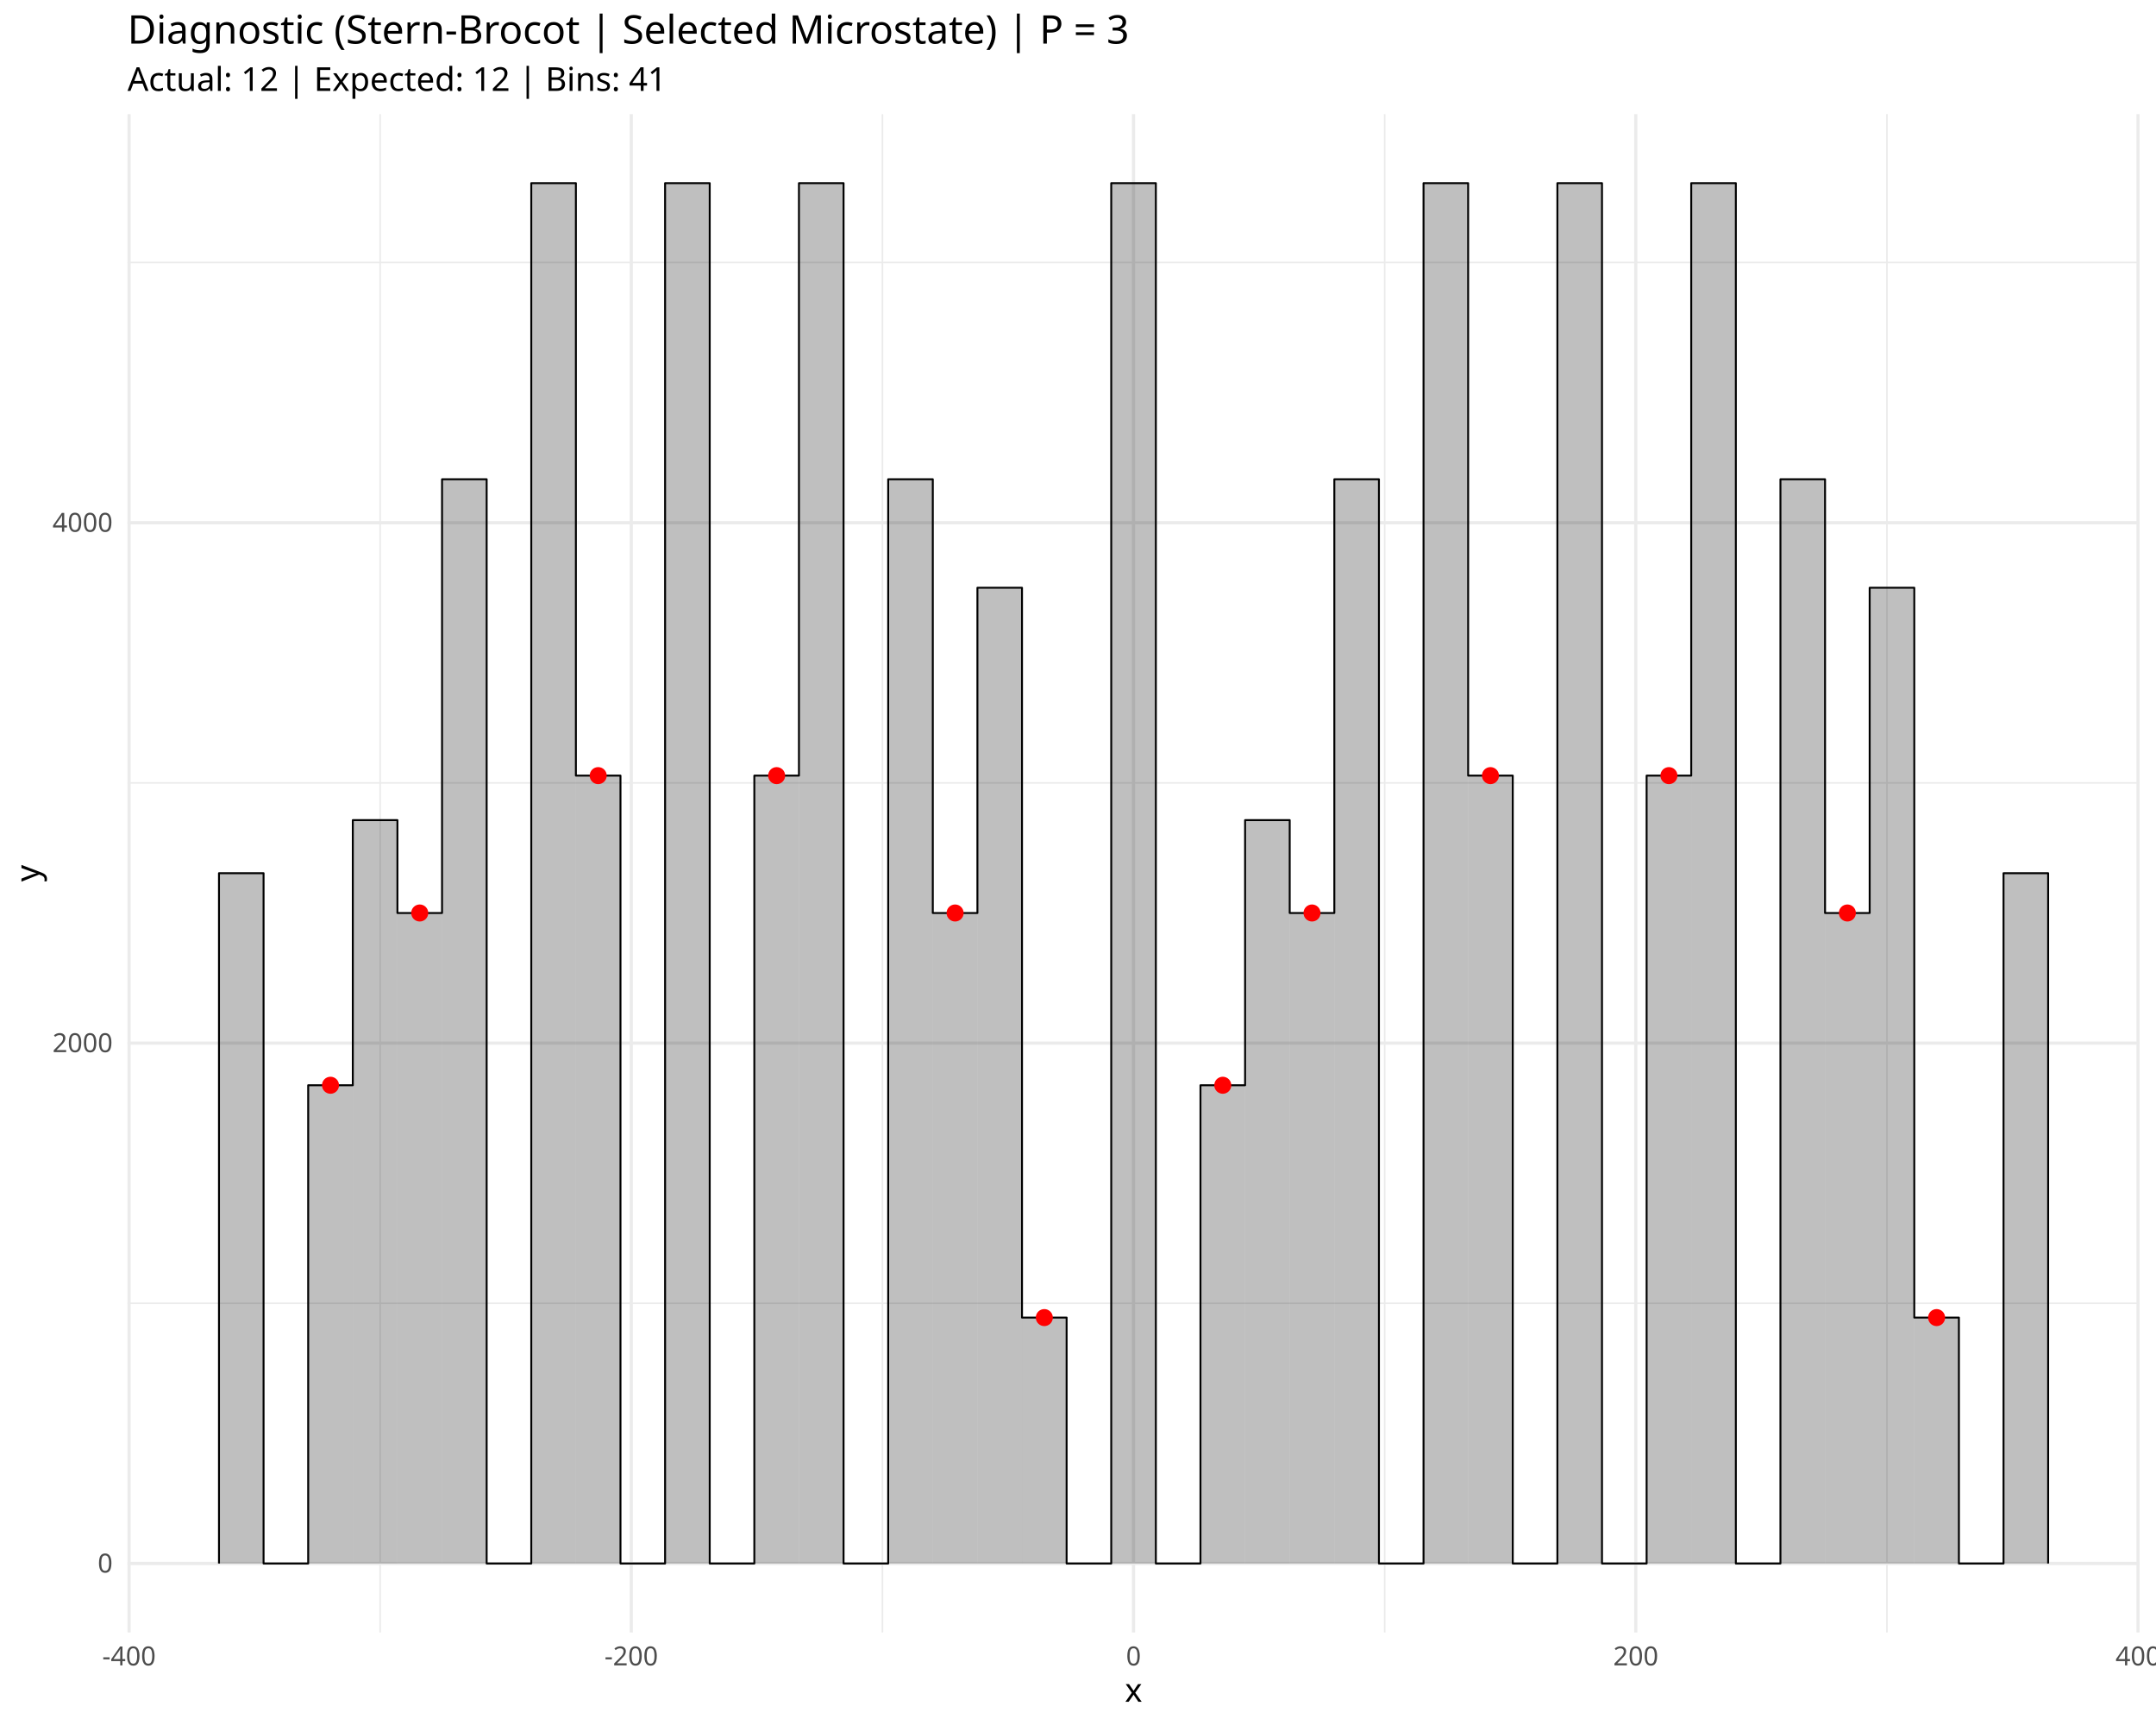
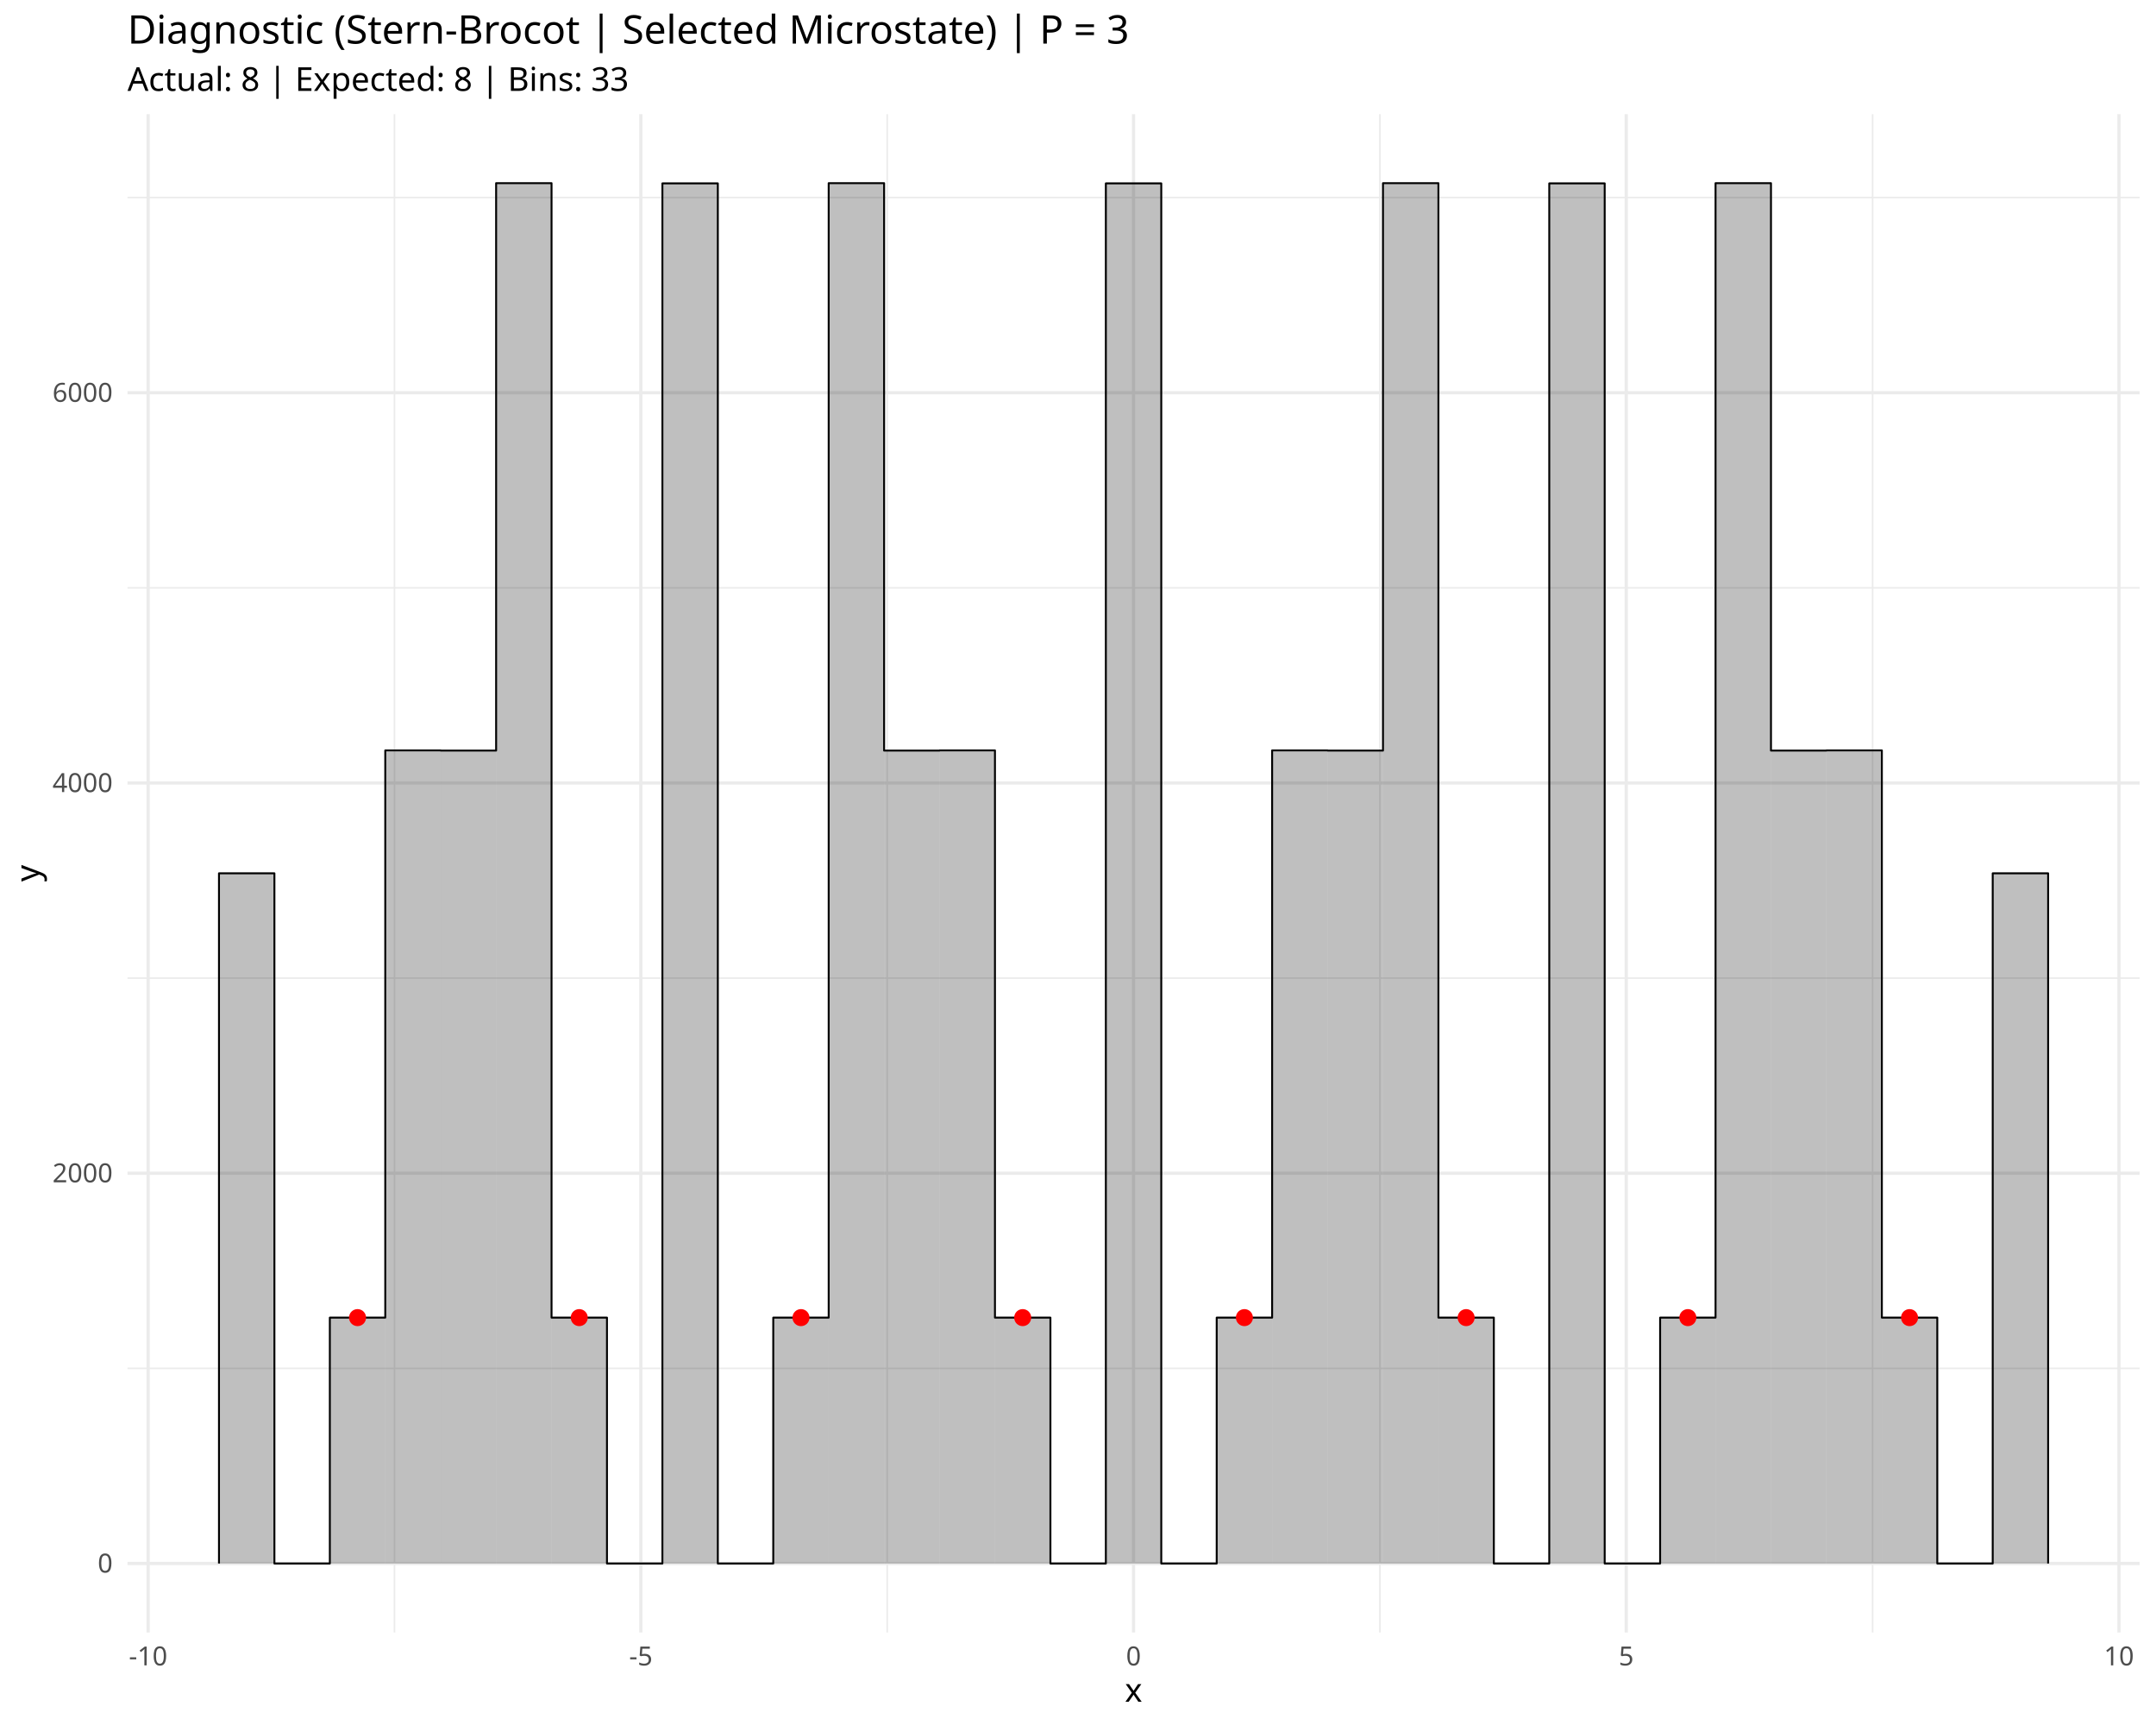
<svg xmlns="http://www.w3.org/2000/svg" class="svglite" data-engine-version="2.0" width="720.00pt" height="576.00pt" viewBox="0 0 720.00 576.00">
  <defs>
    <style type="text/css">
    .svglite line, .svglite polyline, .svglite polygon, .svglite path, .svglite rect, .svglite circle {
      fill: none;
      stroke: #000000;
      stroke-linecap: round;
      stroke-linejoin: round;
      stroke-miterlimit: 10.00;
    }
  </style>
  </defs>
  <rect width="100%" height="100%" style="stroke: none; fill: #FFFFFF;" />
  <defs>
    <clipPath id="cpMC4wMHw3MjAuMDB8MC4wMHw1NzYuMDA=">
      <rect x="0.00" y="0.00" width="720.00" height="576.00" />
    </clipPath>
  </defs>
  <g clip-path="url(#cpMC4wMHw3MjAuMDB8MC4wMHw1NzYuMDA=)">
    <rect x="0.00" y="0.00" width="720.00" height="576.00" style="stroke-width: 1.07; stroke: none; fill: #FFFFFF;" />
  </g>
  <defs>
    <clipPath id="cpNDIuNTh8NzE0LjUyfDM4LjEyfDU0NS4xMQ==">
      <rect x="42.58" y="38.12" width="671.94" height="507.00" />
    </clipPath>
  </defs>
  <g clip-path="url(#cpNDIuNTh8NzE0LjUyfDM4LjEyfDU0NS4xMQ==)">
-     <polyline points="42.58,435.19 714.52,435.19 " style="stroke-width: 0.53; stroke: #EBEBEB; stroke-linecap: butt;" />
-     <polyline points="42.58,261.42 714.52,261.42 " style="stroke-width: 0.53; stroke: #EBEBEB; stroke-linecap: butt;" />
-     <polyline points="42.58,87.66 714.52,87.66 " style="stroke-width: 0.53; stroke: #EBEBEB; stroke-linecap: butt;" />
-     <polyline points="126.96,545.11 126.96,38.12 " style="stroke-width: 0.53; stroke: #EBEBEB; stroke-linecap: butt;" />
-     <polyline points="294.69,545.11 294.69,38.12 " style="stroke-width: 0.53; stroke: #EBEBEB; stroke-linecap: butt;" />
-     <polyline points="462.42,545.11 462.42,38.12 " style="stroke-width: 0.53; stroke: #EBEBEB; stroke-linecap: butt;" />
-     <polyline points="630.15,545.11 630.15,38.12 " style="stroke-width: 0.53; stroke: #EBEBEB; stroke-linecap: butt;" />
+     <polyline points="42.58,456.91 714.52,456.91 " style="stroke-width: 0.53; stroke: #EBEBEB; stroke-linecap: butt;" />
+     <polyline points="42.58,326.60 714.52,326.60 " style="stroke-width: 0.53; stroke: #EBEBEB; stroke-linecap: butt;" />
+     <polyline points="42.58,196.29 714.52,196.29 " style="stroke-width: 0.53; stroke: #EBEBEB; stroke-linecap: butt;" />
+     <polyline points="42.58,65.98 714.52,65.98 " style="stroke-width: 0.53; stroke: #EBEBEB; stroke-linecap: butt;" />
+     <polyline points="131.74,545.11 131.74,38.12 " style="stroke-width: 0.53; stroke: #EBEBEB; stroke-linecap: butt;" />
+     <polyline points="296.28,545.11 296.28,38.12 " style="stroke-width: 0.53; stroke: #EBEBEB; stroke-linecap: butt;" />
+     <polyline points="460.82,545.11 460.82,38.12 " style="stroke-width: 0.53; stroke: #EBEBEB; stroke-linecap: butt;" />
+     <polyline points="625.36,545.11 625.36,38.12 " style="stroke-width: 0.53; stroke: #EBEBEB; stroke-linecap: butt;" />
    <polyline points="42.58,522.07 714.52,522.07 " style="stroke-width: 1.07; stroke: #EBEBEB; stroke-linecap: butt;" />
-     <polyline points="42.58,348.30 714.52,348.30 " style="stroke-width: 1.07; stroke: #EBEBEB; stroke-linecap: butt;" />
-     <polyline points="42.58,174.54 714.52,174.54 " style="stroke-width: 1.07; stroke: #EBEBEB; stroke-linecap: butt;" />
-     <polyline points="43.09,545.11 43.09,38.12 " style="stroke-width: 1.07; stroke: #EBEBEB; stroke-linecap: butt;" />
-     <polyline points="210.82,545.11 210.82,38.12 " style="stroke-width: 1.07; stroke: #EBEBEB; stroke-linecap: butt;" />
+     <polyline points="42.58,391.76 714.52,391.76 " style="stroke-width: 1.07; stroke: #EBEBEB; stroke-linecap: butt;" />
+     <polyline points="42.58,261.45 714.52,261.45 " style="stroke-width: 1.07; stroke: #EBEBEB; stroke-linecap: butt;" />
+     <polyline points="42.58,131.14 714.52,131.14 " style="stroke-width: 1.07; stroke: #EBEBEB; stroke-linecap: butt;" />
+     <polyline points="49.47,545.11 49.47,38.12 " style="stroke-width: 1.07; stroke: #EBEBEB; stroke-linecap: butt;" />
+     <polyline points="214.01,545.11 214.01,38.12 " style="stroke-width: 1.07; stroke: #EBEBEB; stroke-linecap: butt;" />
    <polyline points="378.55,545.11 378.55,38.12 " style="stroke-width: 1.07; stroke: #EBEBEB; stroke-linecap: butt;" />
-     <polyline points="546.28,545.11 546.28,38.12 " style="stroke-width: 1.07; stroke: #EBEBEB; stroke-linecap: butt;" />
-     <polyline points="714.01,545.11 714.01,38.12 " style="stroke-width: 1.07; stroke: #EBEBEB; stroke-linecap: butt;" />
-     <rect x="73.13" y="291.57" width="14.90" height="230.50" style="stroke-width: 1.07; stroke: none; stroke-linecap: butt; stroke-linejoin: miter; fill: #000000; fill-opacity: 0.25;" />
-     <rect x="88.02" y="522.07" width="14.90" height="0.00" style="stroke-width: 1.07; stroke: none; stroke-linecap: butt; stroke-linejoin: miter; fill: #000000; fill-opacity: 0.25;" />
-     <rect x="102.92" y="362.38" width="14.90" height="159.69" style="stroke-width: 1.07; stroke: none; stroke-linecap: butt; stroke-linejoin: miter; fill: #000000; fill-opacity: 0.25;" />
-     <rect x="117.82" y="273.85" width="14.90" height="248.22" style="stroke-width: 1.07; stroke: none; stroke-linecap: butt; stroke-linejoin: miter; fill: #000000; fill-opacity: 0.25;" />
-     <rect x="132.72" y="304.86" width="14.90" height="217.20" style="stroke-width: 1.07; stroke: none; stroke-linecap: butt; stroke-linejoin: miter; fill: #000000; fill-opacity: 0.25;" />
-     <rect x="147.62" y="160.03" width="14.90" height="362.03" style="stroke-width: 1.07; stroke: none; stroke-linecap: butt; stroke-linejoin: miter; fill: #000000; fill-opacity: 0.25;" />
-     <rect x="162.52" y="522.07" width="14.90" height="0.00" style="stroke-width: 1.07; stroke: none; stroke-linecap: butt; stroke-linejoin: miter; fill: #000000; fill-opacity: 0.25;" />
-     <rect x="177.42" y="61.16" width="14.90" height="460.91" style="stroke-width: 1.07; stroke: none; stroke-linecap: butt; stroke-linejoin: miter; fill: #000000; fill-opacity: 0.25;" />
-     <rect x="192.32" y="258.99" width="14.90" height="263.08" style="stroke-width: 1.07; stroke: none; stroke-linecap: butt; stroke-linejoin: miter; fill: #000000; fill-opacity: 0.25;" />
-     <rect x="207.21" y="522.07" width="14.90" height="0.00" style="stroke-width: 1.07; stroke: none; stroke-linecap: butt; stroke-linejoin: miter; fill: #000000; fill-opacity: 0.25;" />
-     <rect x="222.11" y="61.16" width="14.90" height="460.91" style="stroke-width: 1.07; stroke: none; stroke-linecap: butt; stroke-linejoin: miter; fill: #000000; fill-opacity: 0.25;" />
-     <rect x="237.01" y="522.07" width="14.90" height="0.00" style="stroke-width: 1.07; stroke: none; stroke-linecap: butt; stroke-linejoin: miter; fill: #000000; fill-opacity: 0.25;" />
-     <rect x="251.91" y="258.99" width="14.90" height="263.08" style="stroke-width: 1.07; stroke: none; stroke-linecap: butt; stroke-linejoin: miter; fill: #000000; fill-opacity: 0.25;" />
-     <rect x="266.81" y="61.16" width="14.90" height="460.91" style="stroke-width: 1.07; stroke: none; stroke-linecap: butt; stroke-linejoin: miter; fill: #000000; fill-opacity: 0.25;" />
-     <rect x="281.71" y="522.07" width="14.90" height="0.00" style="stroke-width: 1.07; stroke: none; stroke-linecap: butt; stroke-linejoin: miter; fill: #000000; fill-opacity: 0.25;" />
-     <rect x="296.61" y="160.03" width="14.90" height="362.03" style="stroke-width: 1.07; stroke: none; stroke-linecap: butt; stroke-linejoin: miter; fill: #000000; fill-opacity: 0.25;" />
-     <rect x="311.51" y="304.86" width="14.90" height="217.20" style="stroke-width: 1.07; stroke: none; stroke-linecap: butt; stroke-linejoin: miter; fill: #000000; fill-opacity: 0.25;" />
-     <rect x="326.41" y="196.26" width="14.90" height="325.80" style="stroke-width: 1.07; stroke: none; stroke-linecap: butt; stroke-linejoin: miter; fill: #000000; fill-opacity: 0.25;" />
-     <rect x="341.30" y="439.96" width="14.90" height="82.10" style="stroke-width: 1.07; stroke: none; stroke-linecap: butt; stroke-linejoin: miter; fill: #000000; fill-opacity: 0.25;" />
-     <rect x="356.20" y="522.07" width="14.90" height="0.00" style="stroke-width: 1.07; stroke: none; stroke-linecap: butt; stroke-linejoin: miter; fill: #000000; fill-opacity: 0.25;" />
-     <rect x="371.10" y="61.16" width="14.90" height="460.91" style="stroke-width: 1.07; stroke: none; stroke-linecap: butt; stroke-linejoin: miter; fill: #000000; fill-opacity: 0.25;" />
-     <rect x="386.00" y="522.07" width="14.90" height="0.00" style="stroke-width: 1.07; stroke: none; stroke-linecap: butt; stroke-linejoin: miter; fill: #000000; fill-opacity: 0.25;" />
-     <rect x="400.90" y="362.38" width="14.90" height="159.69" style="stroke-width: 1.07; stroke: none; stroke-linecap: butt; stroke-linejoin: miter; fill: #000000; fill-opacity: 0.25;" />
-     <rect x="415.80" y="273.85" width="14.90" height="248.22" style="stroke-width: 1.07; stroke: none; stroke-linecap: butt; stroke-linejoin: miter; fill: #000000; fill-opacity: 0.25;" />
-     <rect x="430.70" y="304.86" width="14.90" height="217.20" style="stroke-width: 1.07; stroke: none; stroke-linecap: butt; stroke-linejoin: miter; fill: #000000; fill-opacity: 0.25;" />
-     <rect x="445.60" y="160.03" width="14.90" height="362.03" style="stroke-width: 1.07; stroke: none; stroke-linecap: butt; stroke-linejoin: miter; fill: #000000; fill-opacity: 0.25;" />
-     <rect x="460.50" y="522.07" width="14.90" height="0.00" style="stroke-width: 1.07; stroke: none; stroke-linecap: butt; stroke-linejoin: miter; fill: #000000; fill-opacity: 0.25;" />
-     <rect x="475.39" y="61.16" width="14.90" height="460.91" style="stroke-width: 1.07; stroke: none; stroke-linecap: butt; stroke-linejoin: miter; fill: #000000; fill-opacity: 0.25;" />
-     <rect x="490.29" y="258.99" width="14.90" height="263.08" style="stroke-width: 1.07; stroke: none; stroke-linecap: butt; stroke-linejoin: miter; fill: #000000; fill-opacity: 0.25;" />
-     <rect x="505.19" y="522.07" width="14.90" height="0.00" style="stroke-width: 1.07; stroke: none; stroke-linecap: butt; stroke-linejoin: miter; fill: #000000; fill-opacity: 0.25;" />
-     <rect x="520.09" y="61.16" width="14.90" height="460.91" style="stroke-width: 1.07; stroke: none; stroke-linecap: butt; stroke-linejoin: miter; fill: #000000; fill-opacity: 0.25;" />
-     <rect x="534.99" y="522.07" width="14.90" height="0.00" style="stroke-width: 1.07; stroke: none; stroke-linecap: butt; stroke-linejoin: miter; fill: #000000; fill-opacity: 0.25;" />
-     <rect x="549.89" y="258.99" width="14.90" height="263.08" style="stroke-width: 1.07; stroke: none; stroke-linecap: butt; stroke-linejoin: miter; fill: #000000; fill-opacity: 0.25;" />
-     <rect x="564.79" y="61.16" width="14.90" height="460.91" style="stroke-width: 1.07; stroke: none; stroke-linecap: butt; stroke-linejoin: miter; fill: #000000; fill-opacity: 0.25;" />
-     <rect x="579.69" y="522.07" width="14.90" height="0.00" style="stroke-width: 1.07; stroke: none; stroke-linecap: butt; stroke-linejoin: miter; fill: #000000; fill-opacity: 0.25;" />
-     <rect x="594.58" y="160.03" width="14.90" height="362.03" style="stroke-width: 1.07; stroke: none; stroke-linecap: butt; stroke-linejoin: miter; fill: #000000; fill-opacity: 0.25;" />
-     <rect x="609.48" y="304.86" width="14.90" height="217.20" style="stroke-width: 1.07; stroke: none; stroke-linecap: butt; stroke-linejoin: miter; fill: #000000; fill-opacity: 0.25;" />
-     <rect x="624.38" y="196.26" width="14.90" height="325.80" style="stroke-width: 1.07; stroke: none; stroke-linecap: butt; stroke-linejoin: miter; fill: #000000; fill-opacity: 0.25;" />
-     <rect x="639.28" y="439.96" width="14.90" height="82.10" style="stroke-width: 1.07; stroke: none; stroke-linecap: butt; stroke-linejoin: miter; fill: #000000; fill-opacity: 0.25;" />
-     <rect x="654.18" y="522.07" width="14.90" height="0.00" style="stroke-width: 1.07; stroke: none; stroke-linecap: butt; stroke-linejoin: miter; fill: #000000; fill-opacity: 0.25;" />
-     <rect x="669.08" y="291.57" width="14.90" height="230.50" style="stroke-width: 1.07; stroke: none; stroke-linecap: butt; stroke-linejoin: miter; fill: #000000; fill-opacity: 0.25;" />
-     <polyline points="73.13,522.07 73.13,291.57 88.02,291.57 88.02,522.07 102.92,522.07 102.92,362.38 117.82,362.38 117.82,273.85 132.72,273.85 132.72,304.86 147.62,304.86 147.62,160.03 162.52,160.03 162.52,522.07 177.42,522.07 177.42,61.16 192.32,61.16 192.32,258.99 207.21,258.99 207.21,522.07 222.11,522.07 222.11,61.16 237.01,61.16 237.01,522.07 251.91,522.07 251.91,258.99 266.81,258.99 266.81,61.16 281.71,61.16 281.71,522.07 296.61,522.07 296.61,160.03 311.51,160.03 311.51,304.86 326.41,304.86 326.41,196.26 341.30,196.26 341.30,439.96 356.20,439.96 356.20,522.07 371.10,522.07 371.10,61.16 386.00,61.16 386.00,522.07 400.90,522.07 400.90,362.38 415.80,362.38 415.80,273.85 430.70,273.85 430.70,304.86 445.60,304.86 445.60,160.03 460.50,160.03 460.50,522.07 475.39,522.07 475.39,61.16 490.29,61.16 490.29,258.99 505.19,258.99 505.19,522.07 520.09,522.07 520.09,61.16 534.99,61.16 534.99,522.07 549.89,522.07 549.89,258.99 564.79,258.99 564.79,61.16 579.69,61.16 579.69,522.07 594.58,522.07 594.58,160.03 609.48,160.03 609.48,304.86 624.38,304.86 624.38,196.26 639.28,196.26 639.28,439.96 654.18,439.96 654.18,522.07 669.08,522.07 669.08,291.57 683.98,291.57 683.98,522.07 " style="stroke-width: 0.64; stroke-linecap: butt;" />
-     <circle cx="110.37" cy="362.38" r="2.49" style="stroke-width: 0.71; stroke: #FF0000; fill: #FF0000;" />
-     <circle cx="140.17" cy="304.86" r="2.49" style="stroke-width: 0.71; stroke: #FF0000; fill: #FF0000;" />
-     <circle cx="199.77" cy="258.99" r="2.49" style="stroke-width: 0.71; stroke: #FF0000; fill: #FF0000;" />
-     <circle cx="259.36" cy="258.99" r="2.49" style="stroke-width: 0.71; stroke: #FF0000; fill: #FF0000;" />
-     <circle cx="318.96" cy="304.86" r="2.49" style="stroke-width: 0.71; stroke: #FF0000; fill: #FF0000;" />
-     <circle cx="348.75" cy="439.96" r="2.49" style="stroke-width: 0.71; stroke: #FF0000; fill: #FF0000;" />
-     <circle cx="408.35" cy="362.38" r="2.49" style="stroke-width: 0.71; stroke: #FF0000; fill: #FF0000;" />
-     <circle cx="438.15" cy="304.86" r="2.49" style="stroke-width: 0.71; stroke: #FF0000; fill: #FF0000;" />
-     <circle cx="497.74" cy="258.99" r="2.49" style="stroke-width: 0.71; stroke: #FF0000; fill: #FF0000;" />
-     <circle cx="557.34" cy="258.99" r="2.49" style="stroke-width: 0.71; stroke: #FF0000; fill: #FF0000;" />
-     <circle cx="616.93" cy="304.86" r="2.49" style="stroke-width: 0.71; stroke: #FF0000; fill: #FF0000;" />
-     <circle cx="646.73" cy="439.96" r="2.49" style="stroke-width: 0.71; stroke: #FF0000; fill: #FF0000;" />
+     <polyline points="543.09,545.11 543.09,38.12 " style="stroke-width: 1.07; stroke: #EBEBEB; stroke-linecap: butt;" />
+     <polyline points="707.63,545.11 707.63,38.12 " style="stroke-width: 1.07; stroke: #EBEBEB; stroke-linecap: butt;" />
+     <rect x="73.13" y="291.61" width="18.51" height="230.45" style="stroke-width: 1.07; stroke: none; stroke-linecap: butt; stroke-linejoin: miter; fill: #000000; fill-opacity: 0.25;" />
+     <rect x="91.64" y="522.07" width="18.51" height="0.00" style="stroke-width: 1.07; stroke: none; stroke-linecap: butt; stroke-linejoin: miter; fill: #000000; fill-opacity: 0.25;" />
+     <rect x="110.15" y="439.97" width="18.51" height="82.10" style="stroke-width: 1.07; stroke: none; stroke-linecap: butt; stroke-linejoin: miter; fill: #000000; fill-opacity: 0.25;" />
+     <rect x="128.66" y="250.57" width="18.51" height="271.50" style="stroke-width: 1.07; stroke: none; stroke-linecap: butt; stroke-linejoin: miter; fill: #000000; fill-opacity: 0.25;" />
+     <rect x="147.17" y="250.63" width="18.51" height="271.44" style="stroke-width: 1.07; stroke: none; stroke-linecap: butt; stroke-linejoin: miter; fill: #000000; fill-opacity: 0.25;" />
+     <rect x="165.68" y="61.16" width="18.51" height="460.91" style="stroke-width: 1.07; stroke: none; stroke-linecap: butt; stroke-linejoin: miter; fill: #000000; fill-opacity: 0.25;" />
+     <rect x="184.19" y="439.97" width="18.51" height="82.10" style="stroke-width: 1.07; stroke: none; stroke-linecap: butt; stroke-linejoin: miter; fill: #000000; fill-opacity: 0.25;" />
+     <rect x="202.70" y="522.07" width="18.51" height="0.00" style="stroke-width: 1.07; stroke: none; stroke-linecap: butt; stroke-linejoin: miter; fill: #000000; fill-opacity: 0.25;" />
+     <rect x="221.21" y="61.23" width="18.51" height="460.84" style="stroke-width: 1.07; stroke: none; stroke-linecap: butt; stroke-linejoin: miter; fill: #000000; fill-opacity: 0.25;" />
+     <rect x="239.72" y="522.07" width="18.51" height="0.00" style="stroke-width: 1.07; stroke: none; stroke-linecap: butt; stroke-linejoin: miter; fill: #000000; fill-opacity: 0.25;" />
+     <rect x="258.23" y="439.97" width="18.51" height="82.10" style="stroke-width: 1.07; stroke: none; stroke-linecap: butt; stroke-linejoin: miter; fill: #000000; fill-opacity: 0.25;" />
+     <rect x="276.74" y="61.16" width="18.51" height="460.91" style="stroke-width: 1.07; stroke: none; stroke-linecap: butt; stroke-linejoin: miter; fill: #000000; fill-opacity: 0.25;" />
+     <rect x="295.25" y="250.63" width="18.51" height="271.44" style="stroke-width: 1.07; stroke: none; stroke-linecap: butt; stroke-linejoin: miter; fill: #000000; fill-opacity: 0.25;" />
+     <rect x="313.76" y="250.57" width="18.51" height="271.50" style="stroke-width: 1.07; stroke: none; stroke-linecap: butt; stroke-linejoin: miter; fill: #000000; fill-opacity: 0.25;" />
+     <rect x="332.27" y="439.97" width="18.51" height="82.10" style="stroke-width: 1.07; stroke: none; stroke-linecap: butt; stroke-linejoin: miter; fill: #000000; fill-opacity: 0.25;" />
+     <rect x="350.79" y="522.07" width="18.51" height="0.00" style="stroke-width: 1.07; stroke: none; stroke-linecap: butt; stroke-linejoin: miter; fill: #000000; fill-opacity: 0.25;" />
+     <rect x="369.30" y="61.23" width="18.51" height="460.84" style="stroke-width: 1.07; stroke: none; stroke-linecap: butt; stroke-linejoin: miter; fill: #000000; fill-opacity: 0.25;" />
+     <rect x="387.81" y="522.07" width="18.51" height="0.00" style="stroke-width: 1.07; stroke: none; stroke-linecap: butt; stroke-linejoin: miter; fill: #000000; fill-opacity: 0.25;" />
+     <rect x="406.32" y="439.97" width="18.51" height="82.10" style="stroke-width: 1.07; stroke: none; stroke-linecap: butt; stroke-linejoin: miter; fill: #000000; fill-opacity: 0.25;" />
+     <rect x="424.83" y="250.57" width="18.51" height="271.50" style="stroke-width: 1.07; stroke: none; stroke-linecap: butt; stroke-linejoin: miter; fill: #000000; fill-opacity: 0.25;" />
+     <rect x="443.34" y="250.63" width="18.51" height="271.44" style="stroke-width: 1.07; stroke: none; stroke-linecap: butt; stroke-linejoin: miter; fill: #000000; fill-opacity: 0.25;" />
+     <rect x="461.85" y="61.16" width="18.51" height="460.91" style="stroke-width: 1.07; stroke: none; stroke-linecap: butt; stroke-linejoin: miter; fill: #000000; fill-opacity: 0.25;" />
+     <rect x="480.36" y="439.97" width="18.51" height="82.10" style="stroke-width: 1.07; stroke: none; stroke-linecap: butt; stroke-linejoin: miter; fill: #000000; fill-opacity: 0.25;" />
+     <rect x="498.87" y="522.07" width="18.51" height="0.00" style="stroke-width: 1.07; stroke: none; stroke-linecap: butt; stroke-linejoin: miter; fill: #000000; fill-opacity: 0.25;" />
+     <rect x="517.38" y="61.23" width="18.51" height="460.84" style="stroke-width: 1.07; stroke: none; stroke-linecap: butt; stroke-linejoin: miter; fill: #000000; fill-opacity: 0.25;" />
+     <rect x="535.89" y="522.07" width="18.51" height="0.00" style="stroke-width: 1.07; stroke: none; stroke-linecap: butt; stroke-linejoin: miter; fill: #000000; fill-opacity: 0.25;" />
+     <rect x="554.40" y="439.97" width="18.51" height="82.10" style="stroke-width: 1.07; stroke: none; stroke-linecap: butt; stroke-linejoin: miter; fill: #000000; fill-opacity: 0.25;" />
+     <rect x="572.91" y="61.16" width="18.51" height="460.91" style="stroke-width: 1.07; stroke: none; stroke-linecap: butt; stroke-linejoin: miter; fill: #000000; fill-opacity: 0.25;" />
+     <rect x="591.42" y="250.63" width="18.51" height="271.44" style="stroke-width: 1.07; stroke: none; stroke-linecap: butt; stroke-linejoin: miter; fill: #000000; fill-opacity: 0.25;" />
+     <rect x="609.94" y="250.57" width="18.51" height="271.50" style="stroke-width: 1.07; stroke: none; stroke-linecap: butt; stroke-linejoin: miter; fill: #000000; fill-opacity: 0.25;" />
+     <rect x="628.45" y="439.97" width="18.51" height="82.10" style="stroke-width: 1.07; stroke: none; stroke-linecap: butt; stroke-linejoin: miter; fill: #000000; fill-opacity: 0.25;" />
+     <rect x="646.96" y="522.07" width="18.51" height="0.00" style="stroke-width: 1.07; stroke: none; stroke-linecap: butt; stroke-linejoin: miter; fill: #000000; fill-opacity: 0.25;" />
+     <rect x="665.47" y="291.61" width="18.51" height="230.45" style="stroke-width: 1.07; stroke: none; stroke-linecap: butt; stroke-linejoin: miter; fill: #000000; fill-opacity: 0.25;" />
+     <polyline points="73.13,522.07 73.13,291.61 91.64,291.61 91.64,522.07 110.15,522.07 110.15,439.97 128.66,439.97 128.66,250.57 147.17,250.57 147.17,250.63 165.68,250.63 165.68,61.16 184.19,61.16 184.19,439.97 202.70,439.97 202.70,522.07 221.21,522.07 221.21,61.23 239.72,61.23 239.72,522.07 258.23,522.07 258.23,439.97 276.74,439.97 276.74,61.16 295.25,61.16 295.25,250.63 313.76,250.63 313.76,250.57 332.27,250.57 332.27,439.97 350.79,439.97 350.79,522.07 369.30,522.07 369.30,61.23 387.81,61.23 387.81,522.07 406.32,522.07 406.32,439.97 424.83,439.97 424.83,250.57 443.34,250.57 443.34,250.63 461.85,250.63 461.85,61.16 480.36,61.16 480.36,439.97 498.87,439.97 498.87,522.07 517.38,522.07 517.38,61.23 535.89,61.23 535.89,522.07 554.40,522.07 554.40,439.97 572.91,439.97 572.91,61.16 591.42,61.16 591.42,250.63 609.94,250.63 609.94,250.57 628.45,250.57 628.45,439.97 646.96,439.97 646.96,522.07 665.47,522.07 665.47,291.61 683.98,291.61 683.98,522.07 " style="stroke-width: 0.64; stroke-linecap: butt;" />
+     <circle cx="119.40" cy="439.97" r="2.49" style="stroke-width: 0.71; stroke: #FF0000; fill: #FF0000;" />
+     <circle cx="193.44" cy="439.97" r="2.49" style="stroke-width: 0.71; stroke: #FF0000; fill: #FF0000;" />
+     <circle cx="267.49" cy="439.97" r="2.49" style="stroke-width: 0.71; stroke: #FF0000; fill: #FF0000;" />
+     <circle cx="341.53" cy="439.97" r="2.49" style="stroke-width: 0.71; stroke: #FF0000; fill: #FF0000;" />
+     <circle cx="415.57" cy="439.97" r="2.49" style="stroke-width: 0.71; stroke: #FF0000; fill: #FF0000;" />
+     <circle cx="489.62" cy="439.97" r="2.49" style="stroke-width: 0.71; stroke: #FF0000; fill: #FF0000;" />
+     <circle cx="563.66" cy="439.97" r="2.49" style="stroke-width: 0.71; stroke: #FF0000; fill: #FF0000;" />
+     <circle cx="637.70" cy="439.97" r="2.49" style="stroke-width: 0.71; stroke: #FF0000; fill: #FF0000;" />
  </g>
  <g clip-path="url(#cpMC4wMHw3MjAuMDB8MC4wMHw1NzYuMDA=)">
    <text x="37.65" y="525.10" text-anchor="end" style="font-size: 8.80px; fill: #4D4D4D; font-family: sans;" textLength="4.89px" lengthAdjust="spacingAndGlyphs">0</text>
-     <text x="37.65" y="351.33" text-anchor="end" style="font-size: 8.80px; fill: #4D4D4D; font-family: sans;" textLength="19.58px" lengthAdjust="spacingAndGlyphs">2000</text>
-     <text x="37.65" y="177.57" text-anchor="end" style="font-size: 8.80px; fill: #4D4D4D; font-family: sans;" textLength="19.58px" lengthAdjust="spacingAndGlyphs">4000</text>
-     <text x="43.09" y="556.10" text-anchor="middle" style="font-size: 8.80px; fill: #4D4D4D; font-family: sans;" textLength="17.61px" lengthAdjust="spacingAndGlyphs">-400</text>
-     <text x="210.82" y="556.10" text-anchor="middle" style="font-size: 8.80px; fill: #4D4D4D; font-family: sans;" textLength="17.61px" lengthAdjust="spacingAndGlyphs">-200</text>
+     <text x="37.65" y="394.79" text-anchor="end" style="font-size: 8.80px; fill: #4D4D4D; font-family: sans;" textLength="19.58px" lengthAdjust="spacingAndGlyphs">2000</text>
+     <text x="37.65" y="264.48" text-anchor="end" style="font-size: 8.80px; fill: #4D4D4D; font-family: sans;" textLength="19.58px" lengthAdjust="spacingAndGlyphs">4000</text>
+     <text x="37.65" y="134.17" text-anchor="end" style="font-size: 8.80px; fill: #4D4D4D; font-family: sans;" textLength="19.58px" lengthAdjust="spacingAndGlyphs">6000</text>
+     <text x="49.47" y="556.10" text-anchor="middle" style="font-size: 8.80px; fill: #4D4D4D; font-family: sans;" textLength="12.72px" lengthAdjust="spacingAndGlyphs">-10</text>
+     <text x="214.01" y="556.10" text-anchor="middle" style="font-size: 8.80px; fill: #4D4D4D; font-family: sans;" textLength="7.82px" lengthAdjust="spacingAndGlyphs">-5</text>
    <text x="378.55" y="556.10" text-anchor="middle" style="font-size: 8.80px; fill: #4D4D4D; font-family: sans;" textLength="4.89px" lengthAdjust="spacingAndGlyphs">0</text>
-     <text x="546.28" y="556.10" text-anchor="middle" style="font-size: 8.80px; fill: #4D4D4D; font-family: sans;" textLength="14.68px" lengthAdjust="spacingAndGlyphs">200</text>
-     <text x="714.01" y="556.10" text-anchor="middle" style="font-size: 8.80px; fill: #4D4D4D; font-family: sans;" textLength="14.68px" lengthAdjust="spacingAndGlyphs">400</text>
+     <text x="543.09" y="556.10" text-anchor="middle" style="font-size: 8.80px; fill: #4D4D4D; font-family: sans;" textLength="4.89px" lengthAdjust="spacingAndGlyphs">5</text>
+     <text x="707.63" y="556.10" text-anchor="middle" style="font-size: 8.80px; fill: #4D4D4D; font-family: sans;" textLength="9.79px" lengthAdjust="spacingAndGlyphs">10</text>
    <text x="378.55" y="568.24" text-anchor="middle" style="font-size: 11.00px; font-family: sans;" textLength="5.50px" lengthAdjust="spacingAndGlyphs">x</text>
    <text transform="translate(13.05,291.61) rotate(-90)" text-anchor="middle" style="font-size: 11.00px; font-family: sans;" textLength="5.50px" lengthAdjust="spacingAndGlyphs">y</text>
-     <text x="42.58" y="30.35" style="font-size: 11.00px; font-family: sans;" textLength="170.84px" lengthAdjust="spacingAndGlyphs">Actual: 12 | Expected: 12 | Bins: 41</text>
+     <text x="42.58" y="30.35" style="font-size: 11.00px; font-family: sans;" textLength="158.60px" lengthAdjust="spacingAndGlyphs">Actual: 8 | Expected: 8 | Bins: 33</text>
    <text x="42.58" y="14.56" style="font-size: 13.20px; font-family: sans;" textLength="316.87px" lengthAdjust="spacingAndGlyphs">Diagnostic (Stern-Brocot | Selected Microstate) | P = 3</text>
  </g>
</svg>
